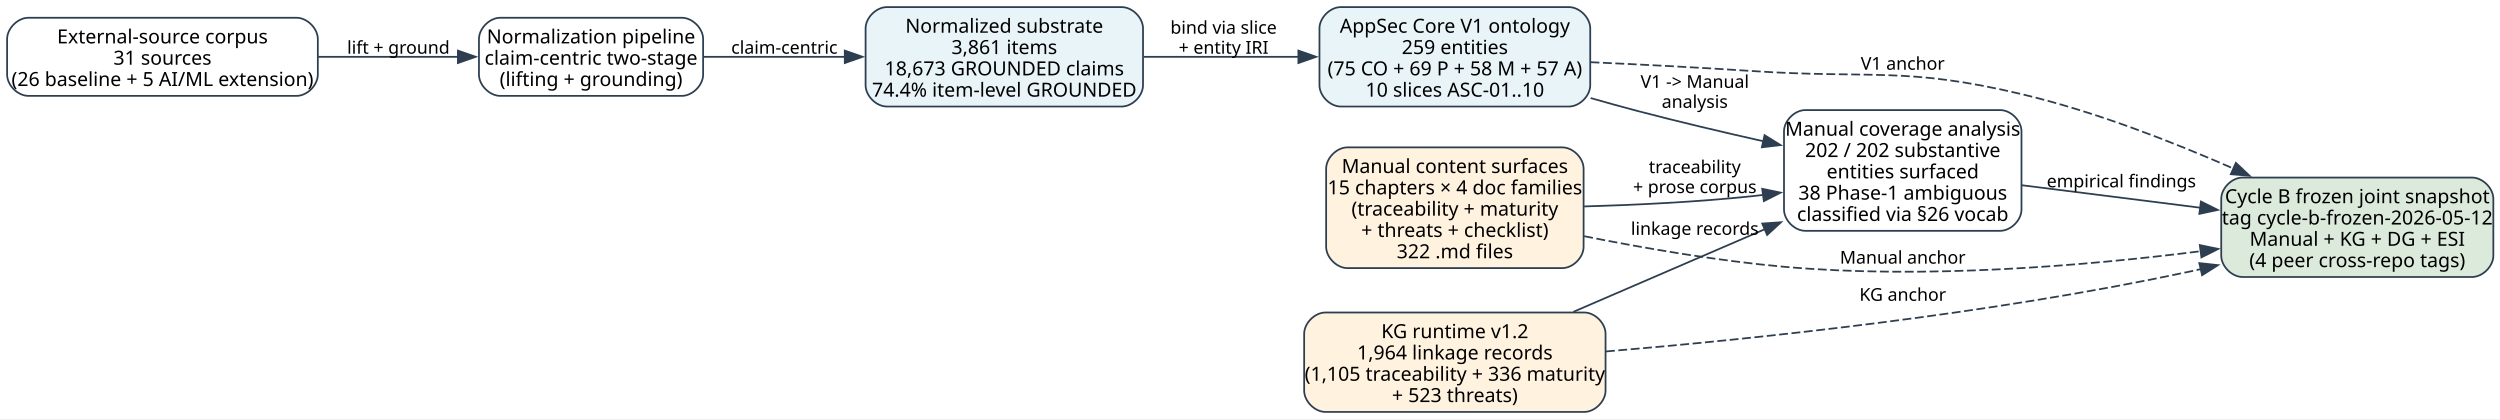
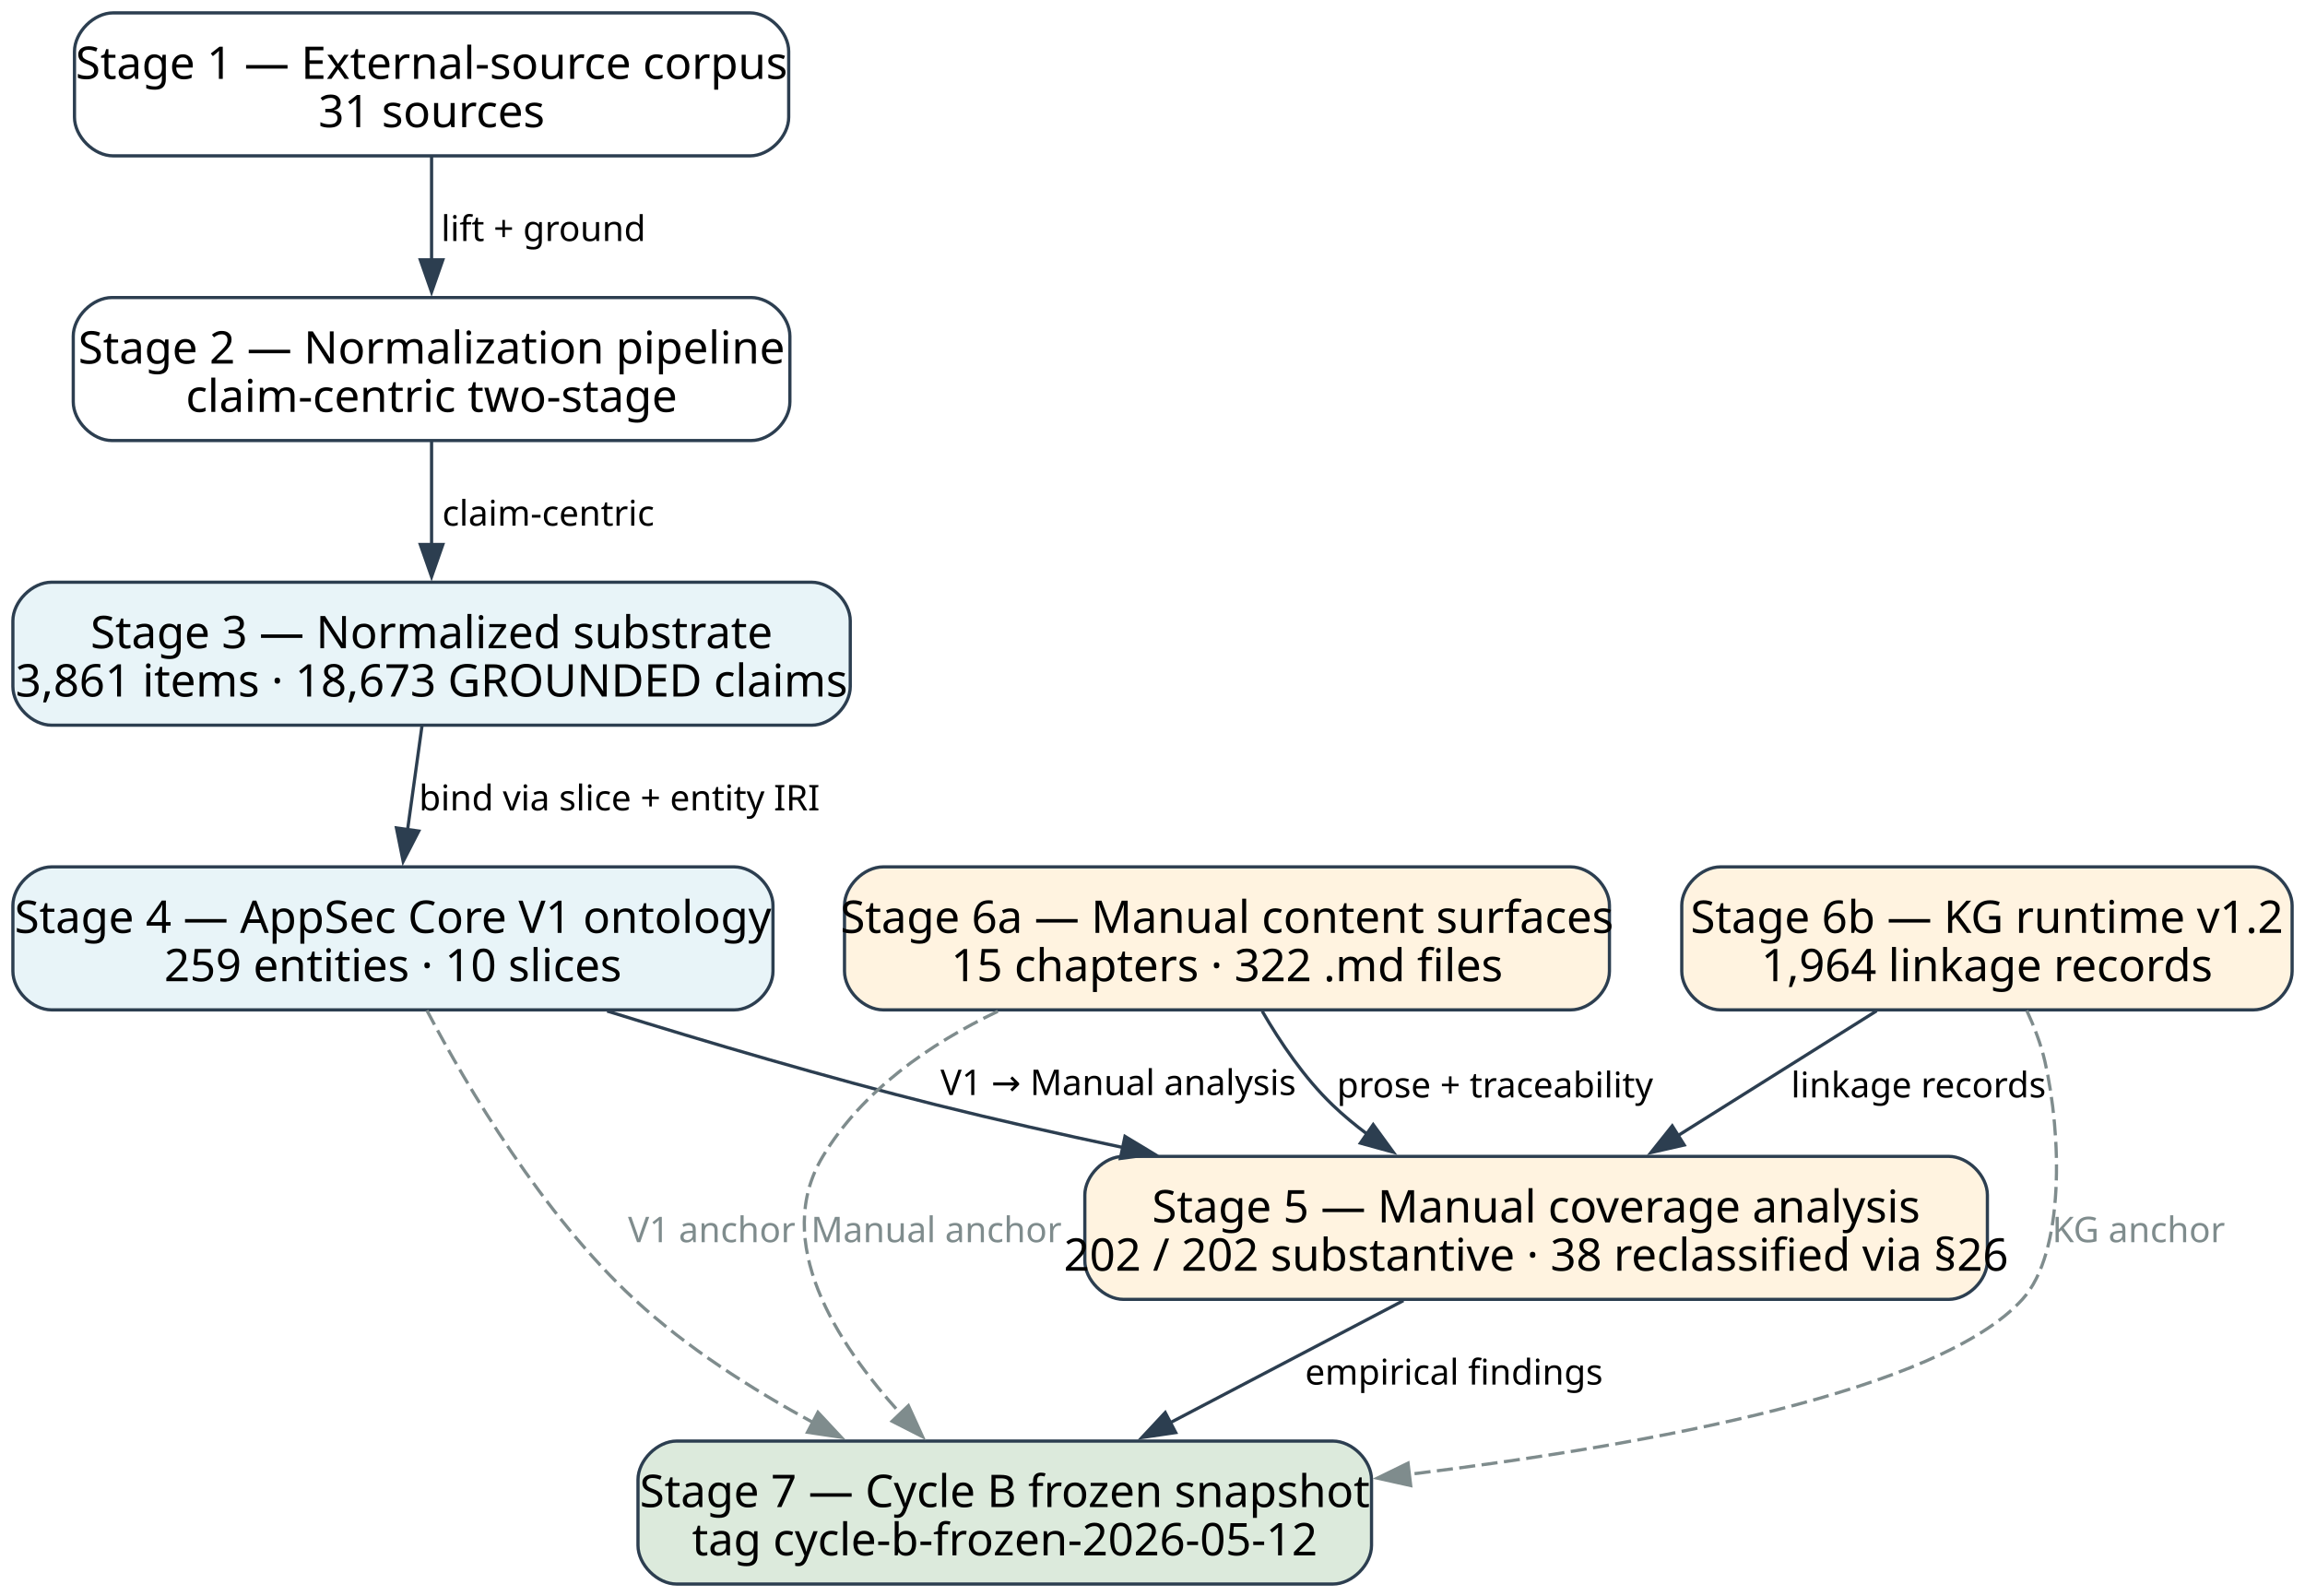
- <svg xmlns="http://www.w3.org/2000/svg" width="1408pt" height="236pt" viewBox="0.00 0.00 1408.00 236.00">
-   <g id="graph0" class="graph" transform="scale(1 1) rotate(0) translate(4 232)">
-     <polygon fill="white" stroke="none" points="-4,4 -4,-232 1404.25,-232 1404.25,4 -4,4" />
+ <svg xmlns="http://www.w3.org/2000/svg" width="468pt" height="324pt" viewBox="0.00 0.00 468.00 324.00">
+   <g id="graph0" class="graph" transform="scale(0.653823 0.653823) rotate(0) translate(4 491.9)">
+     <polygon fill="white" stroke="none" points="-4,4 -4,-491.9 711.79,-491.9 711.79,4 -4,4" />
    <g id="node1" class="node">
-       <path fill="white" stroke="#2c3e50" d="M163,-222C163,-222 12,-222 12,-222 6,-222 0,-216 0,-210 0,-210 0,-190 0,-190 0,-184 6,-178 12,-178 12,-178 163,-178 163,-178 169,-178 175,-184 175,-190 175,-190 175,-210 175,-210 175,-216 169,-222 163,-222" />
-       <text xml:space="preserve" text-anchor="middle" x="87.5" y="-207.55" font-family="STIX Two Text" font-size="11.00">External-source corpus</text>
-       <text xml:space="preserve" text-anchor="middle" x="87.5" y="-195.55" font-family="STIX Two Text" font-size="11.00">31 sources</text>
-       <text xml:space="preserve" text-anchor="middle" x="87.5" y="-183.55" font-family="STIX Two Text" font-size="11.00">(26 baseline + 5 AI/ML extension)</text>
+       <path fill="white" stroke="#2c3e50" d="M228.92,-487.9C228.92,-487.9 31.12,-487.9 31.12,-487.9 25.12,-487.9 19.13,-481.9 19.13,-475.9 19.13,-475.9 19.13,-455.5 19.13,-455.5 19.13,-449.5 25.13,-443.5 31.13,-443.5 31.13,-443.5 228.92,-443.5 228.92,-443.5 234.92,-443.5 240.92,-449.5 240.92,-455.5 240.92,-455.5 240.92,-475.9 240.92,-475.9 240.92,-481.9 234.92,-487.9 228.92,-487.9" />
+       <text xml:space="preserve" text-anchor="middle" x="130.02" y="-467.4" font-family="STIX Two Text" font-size="14.00">Stage 1 — External-source corpus</text>
+       <text xml:space="preserve" text-anchor="middle" x="130.02" y="-452.4" font-family="STIX Two Text" font-size="14.00">31 sources</text>
    </g>
    <g id="node2" class="node">
-       <path fill="white" stroke="#2c3e50" d="M380,-222C380,-222 277.75,-222 277.75,-222 271.75,-222 265.75,-216 265.75,-210 265.75,-210 265.75,-190 265.75,-190 265.75,-184 271.75,-178 277.75,-178 277.75,-178 380,-178 380,-178 386,-178 392,-184 392,-190 392,-190 392,-210 392,-210 392,-216 386,-222 380,-222" />
-       <text xml:space="preserve" text-anchor="middle" x="328.88" y="-207.55" font-family="STIX Two Text" font-size="11.00">Normalization pipeline</text>
-       <text xml:space="preserve" text-anchor="middle" x="328.88" y="-195.55" font-family="STIX Two Text" font-size="11.00">claim-centric two-stage</text>
-       <text xml:space="preserve" text-anchor="middle" x="328.88" y="-183.55" font-family="STIX Two Text" font-size="11.00">(lifting + grounding)</text>
+       <path fill="white" stroke="#2c3e50" d="M229.29,-399.5C229.29,-399.5 30.75,-399.5 30.75,-399.5 24.75,-399.5 18.75,-393.5 18.75,-387.5 18.75,-387.5 18.75,-367.1 18.75,-367.1 18.75,-361.1 24.75,-355.1 30.75,-355.1 30.75,-355.1 229.29,-355.1 229.29,-355.1 235.29,-355.1 241.29,-361.1 241.29,-367.1 241.29,-367.1 241.29,-387.5 241.29,-387.5 241.29,-393.5 235.29,-399.5 229.29,-399.5" />
+       <text xml:space="preserve" text-anchor="middle" x="130.02" y="-379" font-family="STIX Two Text" font-size="14.00">Stage 2 — Normalization pipeline</text>
+       <text xml:space="preserve" text-anchor="middle" x="130.02" y="-364" font-family="STIX Two Text" font-size="14.00">claim-centric two-stage</text>
    </g>
    <g id="edge1" class="edge">
-       <path fill="none" stroke="#2c3e50" d="M175.26,-200C201.13,-200 229.23,-200 254.19,-200" />
-       <polygon fill="#2c3e50" stroke="#2c3e50" points="253.9,-203.5 263.9,-200 253.9,-196.5 253.9,-203.5" />
-       <text xml:space="preserve" text-anchor="middle" x="220.38" y="-201.75" font-family="STIX Two Text" font-size="10.00">lift + ground</text>
+       <path fill="none" stroke="#2c3e50" d="M130.02,-443.34C130.02,-433.58 130.02,-421.8 130.02,-410.96" />
+       <polygon fill="#2c3e50" stroke="#2c3e50" points="133.52,-411.22 130.02,-401.22 126.52,-411.22 133.52,-411.22" />
+       <text xml:space="preserve" text-anchor="middle" x="161.9" y="-417.05" font-family="STIX Two Text" font-size="11.00">  lift + ground</text>
    </g>
    <g id="node3" class="node">
-       <path fill="#e8f4f8" stroke="#2c3e50" d="M627.75,-228C627.75,-228 495.5,-228 495.5,-228 489.5,-228 483.5,-222 483.5,-216 483.5,-216 483.5,-184 483.5,-184 483.5,-178 489.5,-172 495.5,-172 495.5,-172 627.75,-172 627.75,-172 633.75,-172 639.75,-178 639.75,-184 639.75,-184 639.75,-216 639.75,-216 639.75,-222 633.75,-228 627.75,-228" />
-       <text xml:space="preserve" text-anchor="middle" x="561.62" y="-213.55" font-family="STIX Two Text" font-size="11.00">Normalized substrate</text>
-       <text xml:space="preserve" text-anchor="middle" x="561.62" y="-201.55" font-family="STIX Two Text" font-size="11.00">3,861 items</text>
-       <text xml:space="preserve" text-anchor="middle" x="561.62" y="-189.55" font-family="STIX Two Text" font-size="11.00">18,673 GROUNDED claims</text>
-       <text xml:space="preserve" text-anchor="middle" x="561.62" y="-177.55" font-family="STIX Two Text" font-size="11.00">74.4% item-level GROUNDED</text>
+       <path fill="#e8f4f8" stroke="#2c3e50" d="M248.04,-311.1C248.04,-311.1 12,-311.1 12,-311.1 6,-311.1 0,-305.1 0,-299.1 0,-299.1 0,-278.7 0,-278.7 0,-272.7 6,-266.7 12,-266.7 12,-266.7 248.04,-266.7 248.04,-266.7 254.04,-266.7 260.04,-272.7 260.04,-278.7 260.04,-278.7 260.04,-299.1 260.04,-299.1 260.04,-305.1 254.04,-311.1 248.04,-311.1" />
+       <text xml:space="preserve" text-anchor="middle" x="130.02" y="-290.6" font-family="STIX Two Text" font-size="14.00">Stage 3 — Normalized substrate</text>
+       <text xml:space="preserve" text-anchor="middle" x="130.02" y="-275.6" font-family="STIX Two Text" font-size="14.00">3,861 items · 18,673 GROUNDED claims</text>
    </g>
    <g id="edge2" class="edge">
-       <path fill="none" stroke="#2c3e50" d="M392.32,-200C416.84,-200 445.44,-200 472.03,-200" />
-       <polygon fill="#2c3e50" stroke="#2c3e50" points="471.78,-203.5 481.78,-200 471.78,-196.5 471.78,-203.5" />
-       <text xml:space="preserve" text-anchor="middle" x="437.75" y="-201.75" font-family="STIX Two Text" font-size="10.00">claim-centric</text>
+       <path fill="none" stroke="#2c3e50" d="M130.02,-354.94C130.02,-345.18 130.02,-333.4 130.02,-322.56" />
+       <polygon fill="#2c3e50" stroke="#2c3e50" points="133.52,-322.82 130.02,-312.82 126.52,-322.82 133.52,-322.82" />
+       <text xml:space="preserve" text-anchor="middle" x="163.4" y="-328.65" font-family="STIX Two Text" font-size="11.00">  claim-centric</text>
    </g>
    <g id="node4" class="node">
-       <path fill="#e8f4f8" stroke="#2c3e50" d="M879.62,-228C879.62,-228 751.12,-228 751.12,-228 745.12,-228 739.12,-222 739.12,-216 739.12,-216 739.12,-184 739.12,-184 739.12,-178 745.12,-172 751.12,-172 751.12,-172 879.62,-172 879.62,-172 885.62,-172 891.62,-178 891.62,-184 891.62,-184 891.62,-216 891.62,-216 891.62,-222 885.62,-228 879.62,-228" />
-       <text xml:space="preserve" text-anchor="middle" x="815.38" y="-213.55" font-family="STIX Two Text" font-size="11.00">AppSec Core V1 ontology</text>
-       <text xml:space="preserve" text-anchor="middle" x="815.38" y="-201.55" font-family="STIX Two Text" font-size="11.00">259 entities</text>
-       <text xml:space="preserve" text-anchor="middle" x="815.38" y="-189.55" font-family="STIX Two Text" font-size="11.00">(75 CO + 69 P + 58 M + 57 A)</text>
-       <text xml:space="preserve" text-anchor="middle" x="815.38" y="-177.55" font-family="STIX Two Text" font-size="11.00">10 slices ASC-01..10</text>
+       <path fill="#e8f4f8" stroke="#2c3e50" d="M224.04,-222.7C224.04,-222.7 12,-222.7 12,-222.7 6,-222.7 0,-216.7 0,-210.7 0,-210.7 0,-190.3 0,-190.3 0,-184.3 6,-178.3 12,-178.3 12,-178.3 224.04,-178.3 224.04,-178.3 230.04,-178.3 236.04,-184.3 236.04,-190.3 236.04,-190.3 236.04,-210.7 236.04,-210.7 236.04,-216.7 230.04,-222.7 224.04,-222.7" />
+       <text xml:space="preserve" text-anchor="middle" x="118.02" y="-202.2" font-family="STIX Two Text" font-size="14.00">Stage 4 — AppSec Core V1 ontology</text>
+       <text xml:space="preserve" text-anchor="middle" x="118.02" y="-187.2" font-family="STIX Two Text" font-size="14.00">259 entities · 10 slices</text>
    </g>
    <g id="edge3" class="edge">
-       <path fill="none" stroke="#2c3e50" d="M640.21,-200C667.89,-200 699.24,-200 727.63,-200" />
-       <polygon fill="#2c3e50" stroke="#2c3e50" points="727.26,-203.5 737.26,-200 727.26,-196.5 727.26,-203.5" />
-       <text xml:space="preserve" text-anchor="middle" x="685.12" y="-213" font-family="STIX Two Text" font-size="10.00">bind via slice</text>
-       <text xml:space="preserve" text-anchor="middle" x="685.12" y="-201.75" font-family="STIX Two Text" font-size="10.00">+ entity IRI</text>
+       <path fill="none" stroke="#2c3e50" d="M127.05,-266.54C125.7,-256.78 124.06,-245 122.56,-234.16" />
+       <polygon fill="#2c3e50" stroke="#2c3e50" points="126.04,-233.83 121.2,-224.41 119.11,-234.8 126.04,-233.83" />
+       <text xml:space="preserve" text-anchor="middle" x="185.49" y="-240.25" font-family="STIX Two Text" font-size="11.00">  bind via slice + entity IRI</text>
    </g>
    <g id="node5" class="node">
-       <path fill="white" stroke="#2c3e50" d="M1122.5,-170C1122.5,-170 1012.75,-170 1012.75,-170 1006.75,-170 1000.75,-164 1000.75,-158 1000.75,-158 1000.75,-114 1000.75,-114 1000.75,-108 1006.75,-102 1012.75,-102 1012.75,-102 1122.5,-102 1122.5,-102 1128.5,-102 1134.5,-108 1134.5,-114 1134.5,-114 1134.5,-158 1134.5,-158 1134.5,-164 1128.5,-170 1122.5,-170" />
-       <text xml:space="preserve" text-anchor="middle" x="1067.62" y="-155.55" font-family="STIX Two Text" font-size="11.00">Manual coverage analysis</text>
-       <text xml:space="preserve" text-anchor="middle" x="1067.62" y="-143.55" font-family="STIX Two Text" font-size="11.00">202 / 202 substantive</text>
-       <text xml:space="preserve" text-anchor="middle" x="1067.62" y="-131.55" font-family="STIX Two Text" font-size="11.00">entities surfaced</text>
-       <text xml:space="preserve" text-anchor="middle" x="1067.62" y="-119.55" font-family="STIX Two Text" font-size="11.00">38 Phase-1 ambiguous</text>
-       <text xml:space="preserve" text-anchor="middle" x="1067.62" y="-107.55" font-family="STIX Two Text" font-size="11.00">classified via §26 vocab</text>
+       <path fill="#fff3e0" stroke="#2c3e50" d="M601.16,-132.8C601.16,-132.8 344.88,-132.8 344.88,-132.8 338.88,-132.8 332.88,-126.8 332.88,-120.8 332.88,-120.8 332.88,-100.4 332.88,-100.4 332.88,-94.4 338.88,-88.4 344.88,-88.4 344.88,-88.4 601.16,-88.4 601.16,-88.4 607.16,-88.4 613.16,-94.4 613.16,-100.4 613.16,-100.4 613.16,-120.8 613.16,-120.8 613.16,-126.8 607.16,-132.8 601.16,-132.8" />
+       <text xml:space="preserve" text-anchor="middle" x="473.02" y="-112.3" font-family="STIX Two Text" font-size="14.00">Stage 5 — Manual coverage analysis</text>
+       <text xml:space="preserve" text-anchor="middle" x="473.02" y="-97.3" font-family="STIX Two Text" font-size="14.00">202 / 202 substantive · 38 reclassified via §26</text>
    </g>
    <g id="edge4" class="edge">
-       <path fill="none" stroke="#2c3e50" d="M891.87,-176.77C900.74,-174.23 909.68,-171.75 918.25,-169.5 941.19,-163.48 966.29,-157.57 989.22,-152.42" />
-       <polygon fill="#2c3e50" stroke="#2c3e50" points="989.8,-155.87 998.81,-150.28 988.28,-149.04 989.8,-155.87" />
-       <text xml:space="preserve" text-anchor="middle" x="950.5" y="-182.5" font-family="STIX Two Text" font-size="10.00">V1 -&gt; Manual</text>
-       <text xml:space="preserve" text-anchor="middle" x="950.5" y="-171.25" font-family="STIX Two Text" font-size="10.00">analysis</text>
+       <path fill="none" stroke="#2c3e50" d="M184.55,-177.93C215.44,-168.32 252.79,-157.28 286.77,-148.8 305.44,-144.14 325.28,-139.67 344.79,-135.55" />
+       <polygon fill="#2c3e50" stroke="#2c3e50" points="345.35,-139.01 354.42,-133.54 343.92,-132.16 345.35,-139.01" />
+       <text xml:space="preserve" text-anchor="middle" x="340.39" y="-151.85" font-family="STIX Two Text" font-size="11.00">  V1 → Manual analysis</text>
+     </g>
+     <g id="node6" class="node">
+       <path fill="#dceadc" stroke="#2c3e50" d="M409.91,-44.4C409.91,-44.4 206.12,-44.4 206.12,-44.4 200.12,-44.4 194.12,-38.4 194.12,-32.4 194.12,-32.4 194.12,-12 194.12,-12 194.12,-6 200.12,0 206.12,0 206.12,0 409.91,0 409.91,0 415.91,0 421.91,-6 421.91,-12 421.91,-12 421.91,-32.4 421.91,-32.4 421.91,-38.4 415.91,-44.4 409.91,-44.4" />
+       <text xml:space="preserve" text-anchor="middle" x="308.02" y="-23.9" font-family="STIX Two Text" font-size="14.00">Stage 7 — Cycle B frozen snapshot</text>
+       <text xml:space="preserve" text-anchor="middle" x="308.02" y="-8.9" font-family="STIX Two Text" font-size="14.00">tag cycle-b-frozen-2026-05-12</text>
+     </g>
+     <g id="edge8" class="edge">
+       <path fill="none" stroke="#7f8c8d" stroke-dasharray="5,2" d="M128.57,-178.12C141.26,-154.03 164.49,-114.79 193.02,-88.4 209.23,-73.41 229.5,-60.48 248.49,-50.17" />
+       <polygon fill="#7f8c8d" stroke="#7f8c8d" points="250,-53.33 257.23,-45.58 246.75,-47.13 250,-53.33" />
+       <text xml:space="preserve" text-anchor="middle" x="217.02" y="-106.15" font-family="STIX Two Text" font-size="11.00" fill="#7f8c8d">V1 anchor</text>
+     </g>
+     <g id="edge5" class="edge">
+       <path fill="none" stroke="#2c3e50" d="M431.81,-88.02C409.86,-76.53 382.65,-62.28 359.34,-50.07" />
+       <polygon fill="#2c3e50" stroke="#2c3e50" points="361.1,-47.04 350.62,-45.51 357.85,-53.25 361.1,-47.04" />
+       <text xml:space="preserve" text-anchor="middle" x="444.65" y="-61.95" font-family="STIX Two Text" font-size="11.00">  empirical findings</text>
+     </g>
+     <g id="node7" class="node">
+       <path fill="#fff3e0" stroke="#2c3e50" d="M483.79,-222.7C483.79,-222.7 270.25,-222.7 270.25,-222.7 264.25,-222.7 258.25,-216.7 258.25,-210.7 258.25,-210.7 258.25,-190.3 258.25,-190.3 258.25,-184.3 264.25,-178.3 270.25,-178.3 270.25,-178.3 483.79,-178.3 483.79,-178.3 489.79,-178.3 495.79,-184.3 495.79,-190.3 495.79,-190.3 495.79,-210.7 495.79,-210.7 495.79,-216.7 489.79,-222.7 483.79,-222.7" />
+       <text xml:space="preserve" text-anchor="middle" x="377.02" y="-202.2" font-family="STIX Two Text" font-size="14.00">Stage 6a — Manual content surfaces</text>
+       <text xml:space="preserve" text-anchor="middle" x="377.02" y="-187.2" font-family="STIX Two Text" font-size="14.00">15 chapters · 322 .md files</text>
+     </g>
+     <g id="edge6" class="edge">
+       <path fill="none" stroke="#2c3e50" d="M387.97,-177.89C393.58,-168.22 401.07,-157.14 409.77,-148.8 413.13,-145.58 416.82,-142.51 420.68,-139.63" />
+       <polygon fill="#2c3e50" stroke="#2c3e50" points="422.43,-142.68 428.67,-134.11 418.45,-136.92 422.43,-142.68" />
+       <text xml:space="preserve" text-anchor="middle" x="457.39" y="-151.1" font-family="STIX Two Text" font-size="11.00">  prose + traceability</text>
+     </g>
+     <g id="edge9" class="edge">
+       <path fill="none" stroke="#7f8c8d" stroke-dasharray="5,2" d="M305.86,-177.85C284.64,-167.71 263.79,-153.21 251.52,-132.8 235.68,-106.44 255.41,-75.16 275.77,-52.77" />
+       <polygon fill="#7f8c8d" stroke="#7f8c8d" points="278.1,-55.39 282.49,-45.75 273.05,-50.56 278.1,-55.39" />
+       <text xml:space="preserve" text-anchor="middle" x="286.77" y="-106.15" font-family="STIX Two Text" font-size="11.00" fill="#7f8c8d">Manual anchor</text>
    </g>
    <g id="node8" class="node">
-       <path fill="#dceadc" stroke="#2c3e50" d="M1388.25,-132C1388.25,-132 1259,-132 1259,-132 1253,-132 1247,-126 1247,-120 1247,-120 1247,-88 1247,-88 1247,-82 1253,-76 1259,-76 1259,-76 1388.25,-76 1388.25,-76 1394.25,-76 1400.25,-82 1400.25,-88 1400.25,-88 1400.25,-120 1400.25,-120 1400.25,-126 1394.25,-132 1388.25,-132" />
-       <text xml:space="preserve" text-anchor="middle" x="1323.62" y="-117.55" font-family="STIX Two Text" font-size="11.00">Cycle B frozen joint snapshot</text>
-       <text xml:space="preserve" text-anchor="middle" x="1323.62" y="-105.55" font-family="STIX Two Text" font-size="11.00">tag cycle-b-frozen-2026-05-12</text>
-       <text xml:space="preserve" text-anchor="middle" x="1323.62" y="-93.55" font-family="STIX Two Text" font-size="11.00">Manual + KG + DG + ESI</text>
-       <text xml:space="preserve" text-anchor="middle" x="1323.62" y="-81.55" font-family="STIX Two Text" font-size="11.00">(4 peer cross-repo tags)</text>
-     </g>
-     <g id="edge8" class="edge">
-       <path fill="none" stroke="#2c3e50" stroke-dasharray="5,2" d="M891.78,-196.97C920.29,-195.67 953.03,-193.99 982.75,-192 1050.29,-187.48 1068.63,-194.59 1134.5,-179 1175.45,-169.31 1219.23,-152.28 1254.24,-136.9" />
-       <polygon fill="#2c3e50" stroke="#2c3e50" points="1255.25,-140.29 1262.96,-133.02 1252.4,-133.89 1255.25,-140.29" />
-       <text xml:space="preserve" text-anchor="middle" x="1067.62" y="-192.71" font-family="STIX Two Text" font-size="10.00">V1 anchor</text>
+       <path fill="#fff3e0" stroke="#2c3e50" d="M695.79,-222.7C695.79,-222.7 530.25,-222.7 530.25,-222.7 524.25,-222.7 518.25,-216.7 518.25,-210.7 518.25,-210.7 518.25,-190.3 518.25,-190.3 518.25,-184.3 524.25,-178.3 530.25,-178.3 530.25,-178.3 695.79,-178.3 695.79,-178.3 701.79,-178.3 707.79,-184.3 707.79,-190.3 707.79,-190.3 707.79,-210.7 707.79,-210.7 707.79,-216.7 701.79,-222.7 695.79,-222.7" />
+       <text xml:space="preserve" text-anchor="middle" x="613.02" y="-202.2" font-family="STIX Two Text" font-size="14.00">Stage 6b — KG runtime v1.2</text>
+       <text xml:space="preserve" text-anchor="middle" x="613.02" y="-187.2" font-family="STIX Two Text" font-size="14.00">1,964 linkage records</text>
    </g>
    <g id="edge7" class="edge">
-       <path fill="none" stroke="#2c3e50" d="M1134.7,-127.68C1165.47,-123.8 1202.49,-119.13 1235.51,-114.97" />
-       <polygon fill="#2c3e50" stroke="#2c3e50" points="1235.56,-118.5 1245.04,-113.77 1234.68,-111.55 1235.56,-118.5" />
-       <text xml:space="preserve" text-anchor="middle" x="1190.75" y="-126.49" font-family="STIX Two Text" font-size="10.00">empirical findings</text>
-     </g>
-     <g id="node6" class="node">
-       <path fill="#fff3e0" stroke="#2c3e50" d="M875.88,-149C875.88,-149 754.88,-149 754.88,-149 748.88,-149 742.88,-143 742.88,-137 742.88,-137 742.88,-93 742.88,-93 742.88,-87 748.88,-81 754.88,-81 754.88,-81 875.88,-81 875.88,-81 881.88,-81 887.88,-87 887.88,-93 887.88,-93 887.88,-137 887.88,-137 887.88,-143 881.88,-149 875.88,-149" />
-       <text xml:space="preserve" text-anchor="middle" x="815.38" y="-134.55" font-family="STIX Two Text" font-size="11.00">Manual content surfaces</text>
-       <text xml:space="preserve" text-anchor="middle" x="815.38" y="-122.55" font-family="STIX Two Text" font-size="11.00">15 chapters × 4 doc families</text>
-       <text xml:space="preserve" text-anchor="middle" x="815.38" y="-110.55" font-family="STIX Two Text" font-size="11.00">(traceability + maturity</text>
-       <text xml:space="preserve" text-anchor="middle" x="815.38" y="-98.55" font-family="STIX Two Text" font-size="11.00">+ threats + checklist)</text>
-       <text xml:space="preserve" text-anchor="middle" x="815.38" y="-86.55" font-family="STIX Two Text" font-size="11.00">322 .md files</text>
-     </g>
-     <g id="edge5" class="edge">
-       <path fill="none" stroke="#2c3e50" d="M888.18,-115.73C917.56,-116.57 951.85,-118.24 982.75,-121.5 984.81,-121.72 986.9,-121.95 989,-122.21" />
-       <polygon fill="#2c3e50" stroke="#2c3e50" points="988.48,-125.67 998.85,-123.51 989.4,-118.73 988.48,-125.67" />
-       <text xml:space="preserve" text-anchor="middle" x="950.5" y="-134.5" font-family="STIX Two Text" font-size="10.00">traceability</text>
-       <text xml:space="preserve" text-anchor="middle" x="950.5" y="-123.25" font-family="STIX Two Text" font-size="10.00">+ prose corpus</text>
-     </g>
-     <g id="edge9" class="edge">
-       <path fill="none" stroke="#2c3e50" stroke-dasharray="5,2" d="M888.21,-98.97C922.15,-92.19 963.33,-85.1 1000.75,-81.75 1080.09,-74.65 1170.61,-82.31 1235.41,-90.51" />
-       <polygon fill="#2c3e50" stroke="#2c3e50" points="1234.92,-93.98 1245.29,-91.8 1235.83,-87.04 1234.92,-93.98" />
-       <text xml:space="preserve" text-anchor="middle" x="1067.62" y="-83.5" font-family="STIX Two Text" font-size="10.00">Manual anchor</text>
-     </g>
-     <g id="node7" class="node">
-       <path fill="#fff3e0" stroke="#2c3e50" d="M888.25,-56C888.25,-56 742.5,-56 742.5,-56 736.5,-56 730.5,-50 730.5,-44 730.5,-44 730.5,-12 730.5,-12 730.5,-6 736.5,0 742.5,0 742.5,0 888.25,0 888.25,0 894.25,0 900.25,-6 900.25,-12 900.25,-12 900.25,-44 900.25,-44 900.25,-50 894.25,-56 888.25,-56" />
-       <text xml:space="preserve" text-anchor="middle" x="815.38" y="-41.55" font-family="STIX Two Text" font-size="11.00">KG runtime v1.2</text>
-       <text xml:space="preserve" text-anchor="middle" x="815.38" y="-29.55" font-family="STIX Two Text" font-size="11.00">1,964 linkage records</text>
-       <text xml:space="preserve" text-anchor="middle" x="815.38" y="-17.55" font-family="STIX Two Text" font-size="11.00">(1,105 traceability + 336 maturity</text>
-       <text xml:space="preserve" text-anchor="middle" x="815.38" y="-5.55" font-family="STIX Two Text" font-size="11.00">+ 523 threats)</text>
-     </g>
-     <g id="edge6" class="edge">
-       <path fill="none" stroke="#2c3e50" d="M882.13,-56.38C915.2,-70.65 955.47,-88.03 989.95,-102.91" />
-       <polygon fill="#2c3e50" stroke="#2c3e50" points="988.49,-106.09 999.06,-106.84 991.26,-99.66 988.49,-106.09" />
-       <text xml:space="preserve" text-anchor="middle" x="950.5" y="-99.73" font-family="STIX Two Text" font-size="10.00">linkage records</text>
+       <path fill="none" stroke="#2c3e50" d="M578.77,-178C560.13,-166.29 536.86,-151.68 516.9,-139.15" />
+       <polygon fill="#2c3e50" stroke="#2c3e50" points="519.01,-136.34 508.68,-133.99 515.29,-142.27 519.01,-136.34" />
+       <text xml:space="preserve" text-anchor="middle" x="588.9" y="-151.1" font-family="STIX Two Text" font-size="11.00">  linkage records</text>
    </g>
    <g id="edge10" class="edge">
-       <path fill="none" stroke="#2c3e50" stroke-dasharray="5,2" d="M900.47,-34.06C984.36,-41.11 1116.59,-54.99 1229,-79 1231.16,-79.46 1233.34,-79.94 1235.54,-80.44" />
-       <polygon fill="#2c3e50" stroke="#2c3e50" points="1234.64,-83.82 1245.17,-82.68 1236.23,-77 1234.64,-83.82" />
-       <text xml:space="preserve" text-anchor="middle" x="1067.62" y="-62.57" font-family="STIX Two Text" font-size="10.00">KG anchor</text>
+       <path fill="none" stroke="#7f8c8d" stroke-dasharray="5,2" d="M625.4,-178.07C627.72,-173.05 629.8,-167.61 631.02,-162.3 636.19,-139.73 637.3,-103.03 624.02,-88.4 598.32,-60.08 510.15,-43.43 433.45,-34.04" />
+       <polygon fill="#7f8c8d" stroke="#7f8c8d" points="434.07,-30.59 423.73,-32.89 433.25,-37.54 434.07,-30.59" />
+       <text xml:space="preserve" text-anchor="middle" x="660.12" y="-106.15" font-family="STIX Two Text" font-size="11.00" fill="#7f8c8d">KG anchor</text>
    </g>
  </g>
</svg>
